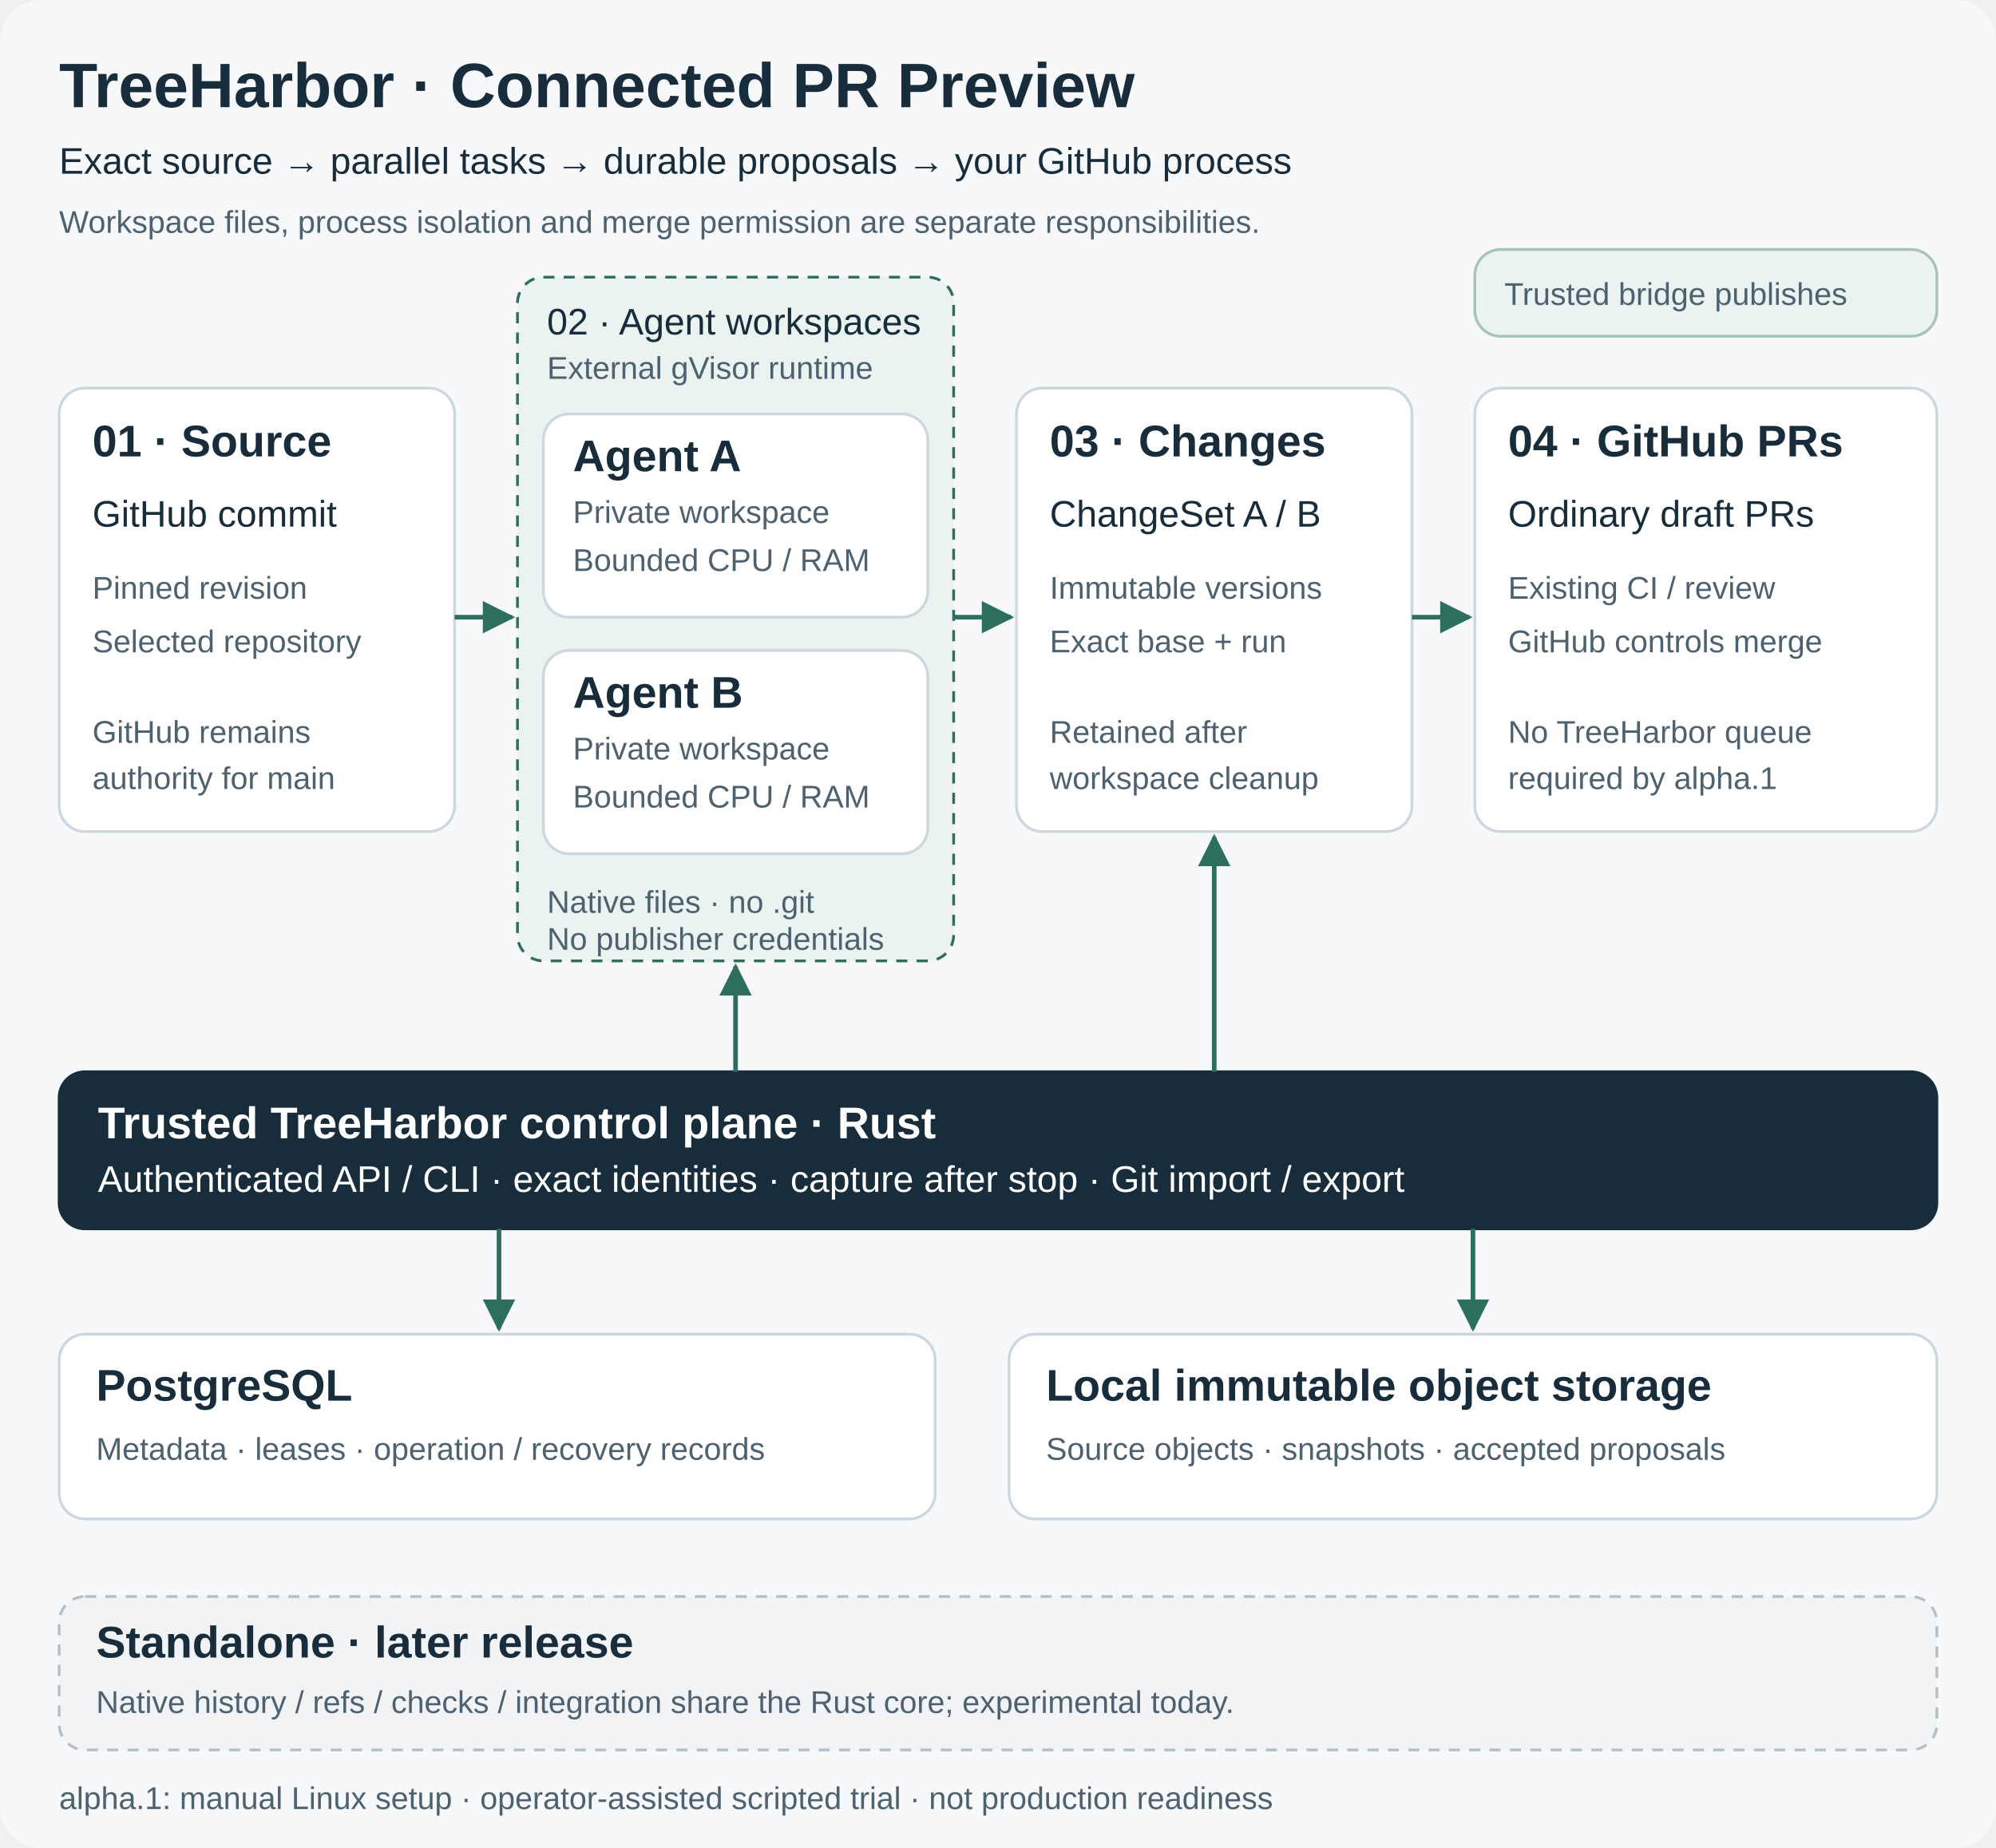
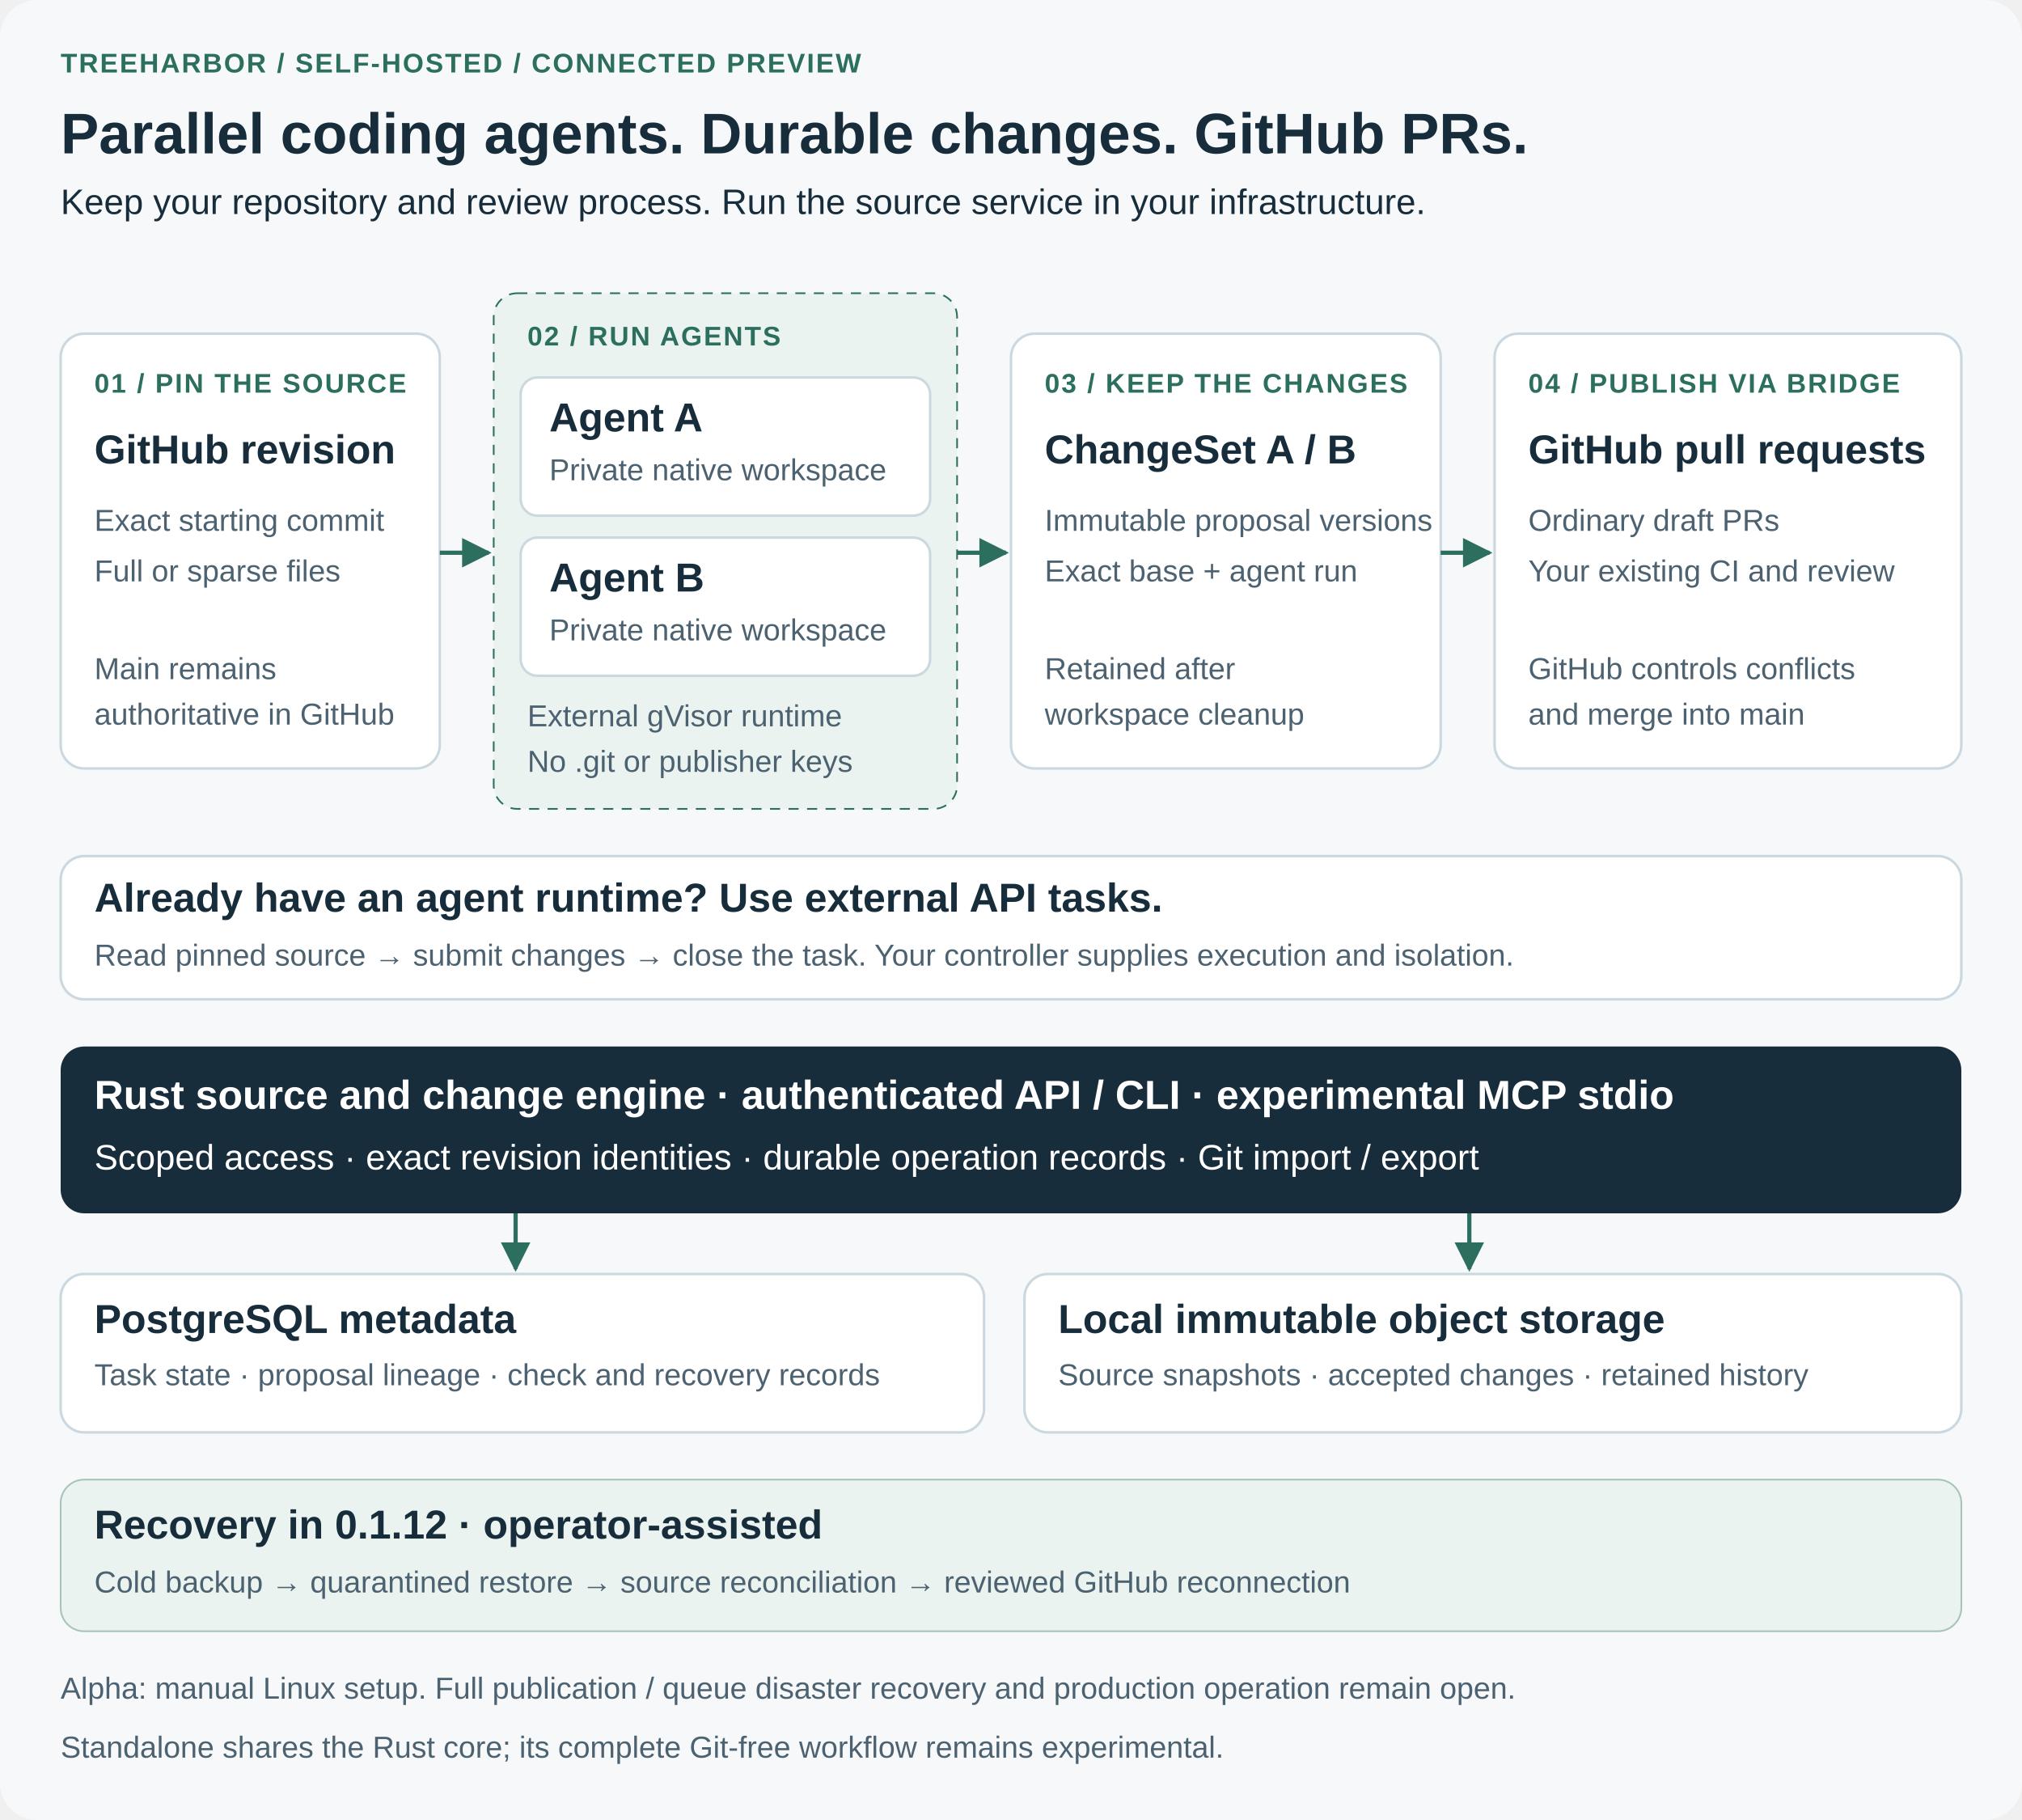
- <svg xmlns="http://www.w3.org/2000/svg" width="1080" height="1000" viewBox="0 0 1080 1000" role="img" aria-labelledby="title desc">
+ <svg xmlns="http://www.w3.org/2000/svg" width="1200" height="1080" viewBox="0 0 1200 1080" role="img" aria-labelledby="title desc">
  <defs>
-     <marker id="arrow" viewBox="0 0 10 10" refX="9" refY="5" markerWidth="7" markerHeight="7" orient="auto-start-reverse">
+     <marker id="arrow" viewBox="0 0 10 10" refX="9" refY="5" markerWidth="7" markerHeight="7" orient="auto">
      <path d="M0 0L10 5L0 10Z" fill="#2c6f5e" />
    </marker>
  </defs>
-   <style>text{font-family:-apple-system,BlinkMacSystemFont,"Segoe UI",Arial,sans-serif;fill:#182d3b}.title{font-size:34px;font-weight:700}.heading{font-size:24px;font-weight:650}.body{font-size:20px}.small{font-size:17px;fill:#4d6271}.white{fill:#fff}.edge{fill:none;stroke:#2c6f5e;stroke-width:2.5;marker-end:url(#arrow)}</style>
-   <rect x="0" y="0" width="1080" height="1000" rx="22" fill="#f6f8fa" />
-   <text x="32" y="58" class="title">TreeHarbor · Connected PR Preview</text>
-   <text x="32" y="94" class="body">Exact source → parallel tasks → durable proposals → your GitHub process</text>
-   <rect x="32" y="210" width="214" height="240" rx="14" fill="#fff" stroke="#cbd8df" stroke-width="1.5" />
-   <text x="50" y="247" class="heading">01 · Source</text>
-   <text x="50" y="285" class="body">GitHub commit</text>
-   <text x="50" y="324" class="small">Pinned revision</text>
-   <text x="50" y="353" class="small">Selected repository</text>
-   <text x="50" y="402" class="small">GitHub remains</text>
-   <text x="50" y="427" class="small">authority for main</text>
-   <rect x="280" y="150" width="236" height="370" rx="14" fill="#eaf3ef" stroke="#2c6f5e" stroke-width="1.5" stroke-dasharray="6 5" />
-   <text x="296" y="181" class="body">02 · Agent workspaces</text>
-   <text x="296" y="205" class="small">External gVisor runtime</text>
-   <rect x="294" y="224" width="208" height="110" rx="14" fill="#fff" stroke="#cbd8df" stroke-width="1.5" />
-   <text x="310" y="255" class="heading">Agent A</text>
-   <text x="310" y="283" class="small">Private workspace</text>
-   <text x="310" y="309" class="small">Bounded CPU / RAM</text>
-   <rect x="294" y="352" width="208" height="110" rx="14" fill="#fff" stroke="#cbd8df" stroke-width="1.5" />
-   <text x="310" y="383" class="heading">Agent B</text>
-   <text x="310" y="411" class="small">Private workspace</text>
-   <text x="310" y="437" class="small">Bounded CPU / RAM</text>
-   <text x="296" y="494" class="small">Native files · no .git</text>
-   <text x="296" y="514" class="small">No publisher credentials</text>
-   <rect x="550" y="210" width="214" height="240" rx="14" fill="#fff" stroke="#cbd8df" stroke-width="1.5" />
-   <text x="568" y="247" class="heading">03 · Changes</text>
-   <text x="568" y="285" class="body">ChangeSet A / B</text>
-   <text x="568" y="324" class="small">Immutable versions</text>
-   <text x="568" y="353" class="small">Exact base + run</text>
-   <text x="568" y="402" class="small">Retained after</text>
-   <text x="568" y="427" class="small">workspace cleanup</text>
-   <rect x="798" y="135" width="250" height="47" rx="14" fill="#eaf3ef" stroke="#a7c4b8" stroke-width="1.5" />
-   <text x="814" y="165" class="small">Trusted bridge publishes</text>
-   <rect x="798" y="210" width="250" height="240" rx="14" fill="#fff" stroke="#cbd8df" stroke-width="1.5" />
-   <text x="816" y="247" class="heading">04 · GitHub PRs</text>
-   <text x="816" y="285" class="body">Ordinary draft PRs</text>
-   <text x="816" y="324" class="small">Existing CI / review</text>
-   <text x="816" y="353" class="small">GitHub controls merge</text>
-   <text x="816" y="402" class="small">No TreeHarbor queue</text>
-   <text x="816" y="427" class="small">required by alpha.1</text>
-   <path d="M246 334 H277" class="edge" />
-   <path d="M516 334 H547" class="edge" />
-   <path d="M764 334 H795" class="edge" />
-   <text x="32" y="126" class="small">Workspace files, process isolation and merge permission are separate responsibilities.</text>
-   <rect x="32" y="580" width="1016" height="85" rx="14" fill="#182d3b" stroke="#182d3b" stroke-width="1.5" />
-   <text x="53" y="616" class="heading white">Trusted TreeHarbor control plane · Rust</text>
-   <text x="53" y="645" class="body white">Authenticated API / CLI · exact identities · capture after stop · Git import / export</text>
-   <path d="M398 580 V523" class="edge" />
-   <path d="M657 580 V453" class="edge" />
-   <rect x="32" y="722" width="474" height="100" rx="14" fill="#fff" stroke="#cbd8df" stroke-width="1.5" />
-   <text x="52" y="758" class="heading">PostgreSQL</text>
-   <text x="52" y="790" class="small">Metadata · leases · operation / recovery records</text>
-   <rect x="546" y="722" width="502" height="100" rx="14" fill="#fff" stroke="#cbd8df" stroke-width="1.5" />
-   <text x="566" y="758" class="heading">Local immutable object storage</text>
-   <text x="566" y="790" class="small">Source objects · snapshots · accepted proposals</text>
-   <path d="M270 665 V719" class="edge" />
-   <path d="M797 665 V719" class="edge" />
-   <rect x="32" y="864" width="1016" height="83" rx="14" fill="#f1f3f5" stroke="#b4c0c8" stroke-width="1.5" stroke-dasharray="6 5" />
-   <text x="52" y="897" class="heading">Standalone · later release</text>
-   <text x="52" y="927" class="small">Native history / refs / checks / integration share the Rust core; experimental today.</text>
-   <text x="32" y="979" class="small">alpha.1: manual Linux setup · operator-assisted scripted trial · not production readiness</text>
+   <style>
+ text{font-family:-apple-system,BlinkMacSystemFont,"Segoe UI",Arial,sans-serif;fill:#182d3b}
+ .title{font-size:34px;font-weight:700}.heading{font-size:24px;font-weight:700}
+ .body{font-size:21px}.small{font-size:18px;fill:#4d6271}.label{font-size:16px;letter-spacing:1px;font-weight:700;fill:#2c6f5e}
+ .white{fill:#fff}.card{fill:#fff;stroke:#cbd8df;stroke-width:1.5}.edge{fill:none;stroke:#2c6f5e;stroke-width:2.5;marker-end:url(#arrow)}
+ </style>
+   <rect width="1200" height="1080" rx="22" fill="#f6f8fa" />
+   <text x="36" y="43" class="label">TREEHARBOR / SELF-HOSTED / CONNECTED PREVIEW</text>
+   <text x="36" y="91" class="title">Parallel coding agents. Durable changes. GitHub PRs.</text>
+   <text x="36" y="127" class="body">Keep your repository and review process. Run the source service in your infrastructure.</text>
+   <rect x="36" y="198" width="225" height="258" rx="14" class="card" />
+   <text x="56" y="233" class="label">01 / PIN THE SOURCE</text>
+   <text x="56" y="275" class="heading">GitHub revision</text>
+   <text x="56" y="315" class="small">Exact starting commit</text>
+   <text x="56" y="345" class="small">Full or sparse files</text>
+   <text x="56" y="403" class="small">Main remains</text>
+   <text x="56" y="430" class="small">authoritative in GitHub</text>
+   <rect x="293" y="174" width="275" height="306" rx="14" fill="#eaf3ef" stroke="#2c6f5e" stroke-dasharray="6 5" />
+   <text x="313" y="205" class="label">02 / RUN AGENTS</text>
+   <rect x="309" y="224" width="243" height="82" rx="10" class="card" />
+   <text x="326" y="256" class="heading">Agent A</text>
+   <text x="326" y="285" class="small">Private native workspace</text>
+   <rect x="309" y="319" width="243" height="82" rx="10" class="card" />
+   <text x="326" y="351" class="heading">Agent B</text>
+   <text x="326" y="380" class="small">Private native workspace</text>
+   <text x="313" y="431" class="small">External gVisor runtime</text>
+   <text x="313" y="458" class="small">No .git or publisher keys</text>
+   <rect x="600" y="198" width="255" height="258" rx="14" class="card" />
+   <text x="620" y="233" class="label">03 / KEEP THE CHANGES</text>
+   <text x="620" y="275" class="heading">ChangeSet A / B</text>
+   <text x="620" y="315" class="small">Immutable proposal versions</text>
+   <text x="620" y="345" class="small">Exact base + agent run</text>
+   <text x="620" y="403" class="small">Retained after</text>
+   <text x="620" y="430" class="small">workspace cleanup</text>
+   <rect x="887" y="198" width="277" height="258" rx="14" class="card" />
+   <text x="907" y="233" class="label">04 / PUBLISH VIA BRIDGE</text>
+   <text x="907" y="275" class="heading">GitHub pull requests</text>
+   <text x="907" y="315" class="small">Ordinary draft PRs</text>
+   <text x="907" y="345" class="small">Your existing CI and review</text>
+   <text x="907" y="403" class="small">GitHub controls conflicts</text>
+   <text x="907" y="430" class="small">and merge into main</text>
+   <path d="M261 328 H290" class="edge" />
+   <path d="M568 328 H597" class="edge" />
+   <path d="M855 328 H884" class="edge" />
+   <rect x="36" y="508" width="1128" height="85" rx="14" class="card" />
+   <text x="56" y="541" class="heading">Already have an agent runtime? Use external API tasks.</text>
+   <text x="56" y="573" class="small">Read pinned source → submit changes → close the task. Your controller supplies execution and isolation.</text>
+   <rect x="36" y="621" width="1128" height="99" rx="14" fill="#182d3b" />
+   <text x="56" y="658" class="heading white">Rust source and change engine · authenticated API / CLI · experimental MCP stdio</text>
+   <text x="56" y="694" class="body white">Scoped access · exact revision identities · durable operation records · Git import / export</text>
+   <path d="M306 720 V753" class="edge" />
+   <path d="M872 720 V753" class="edge" />
+   <rect x="36" y="756" width="548" height="94" rx="14" class="card" />
+   <text x="56" y="791" class="heading">PostgreSQL metadata</text>
+   <text x="56" y="822" class="small">Task state · proposal lineage · check and recovery records</text>
+   <rect x="608" y="756" width="556" height="94" rx="14" class="card" />
+   <text x="628" y="791" class="heading">Local immutable object storage</text>
+   <text x="628" y="822" class="small">Source snapshots · accepted changes · retained history</text>
+   <rect x="36" y="878" width="1128" height="90" rx="14" fill="#eaf3ef" stroke="#a7c4b8" />
+   <text x="56" y="913" class="heading">Recovery in 0.1.12 · operator-assisted</text>
+   <text x="56" y="945" class="small">Cold backup → quarantined restore → source reconciliation → reviewed GitHub reconnection</text>
+   <text x="36" y="1008" class="small">Alpha: manual Linux setup. Full publication / queue disaster recovery and production operation remain open.</text>
+   <text x="36" y="1043" class="small">Standalone shares the Rust core; its complete Git-free workflow remains experimental.</text>
</svg>
